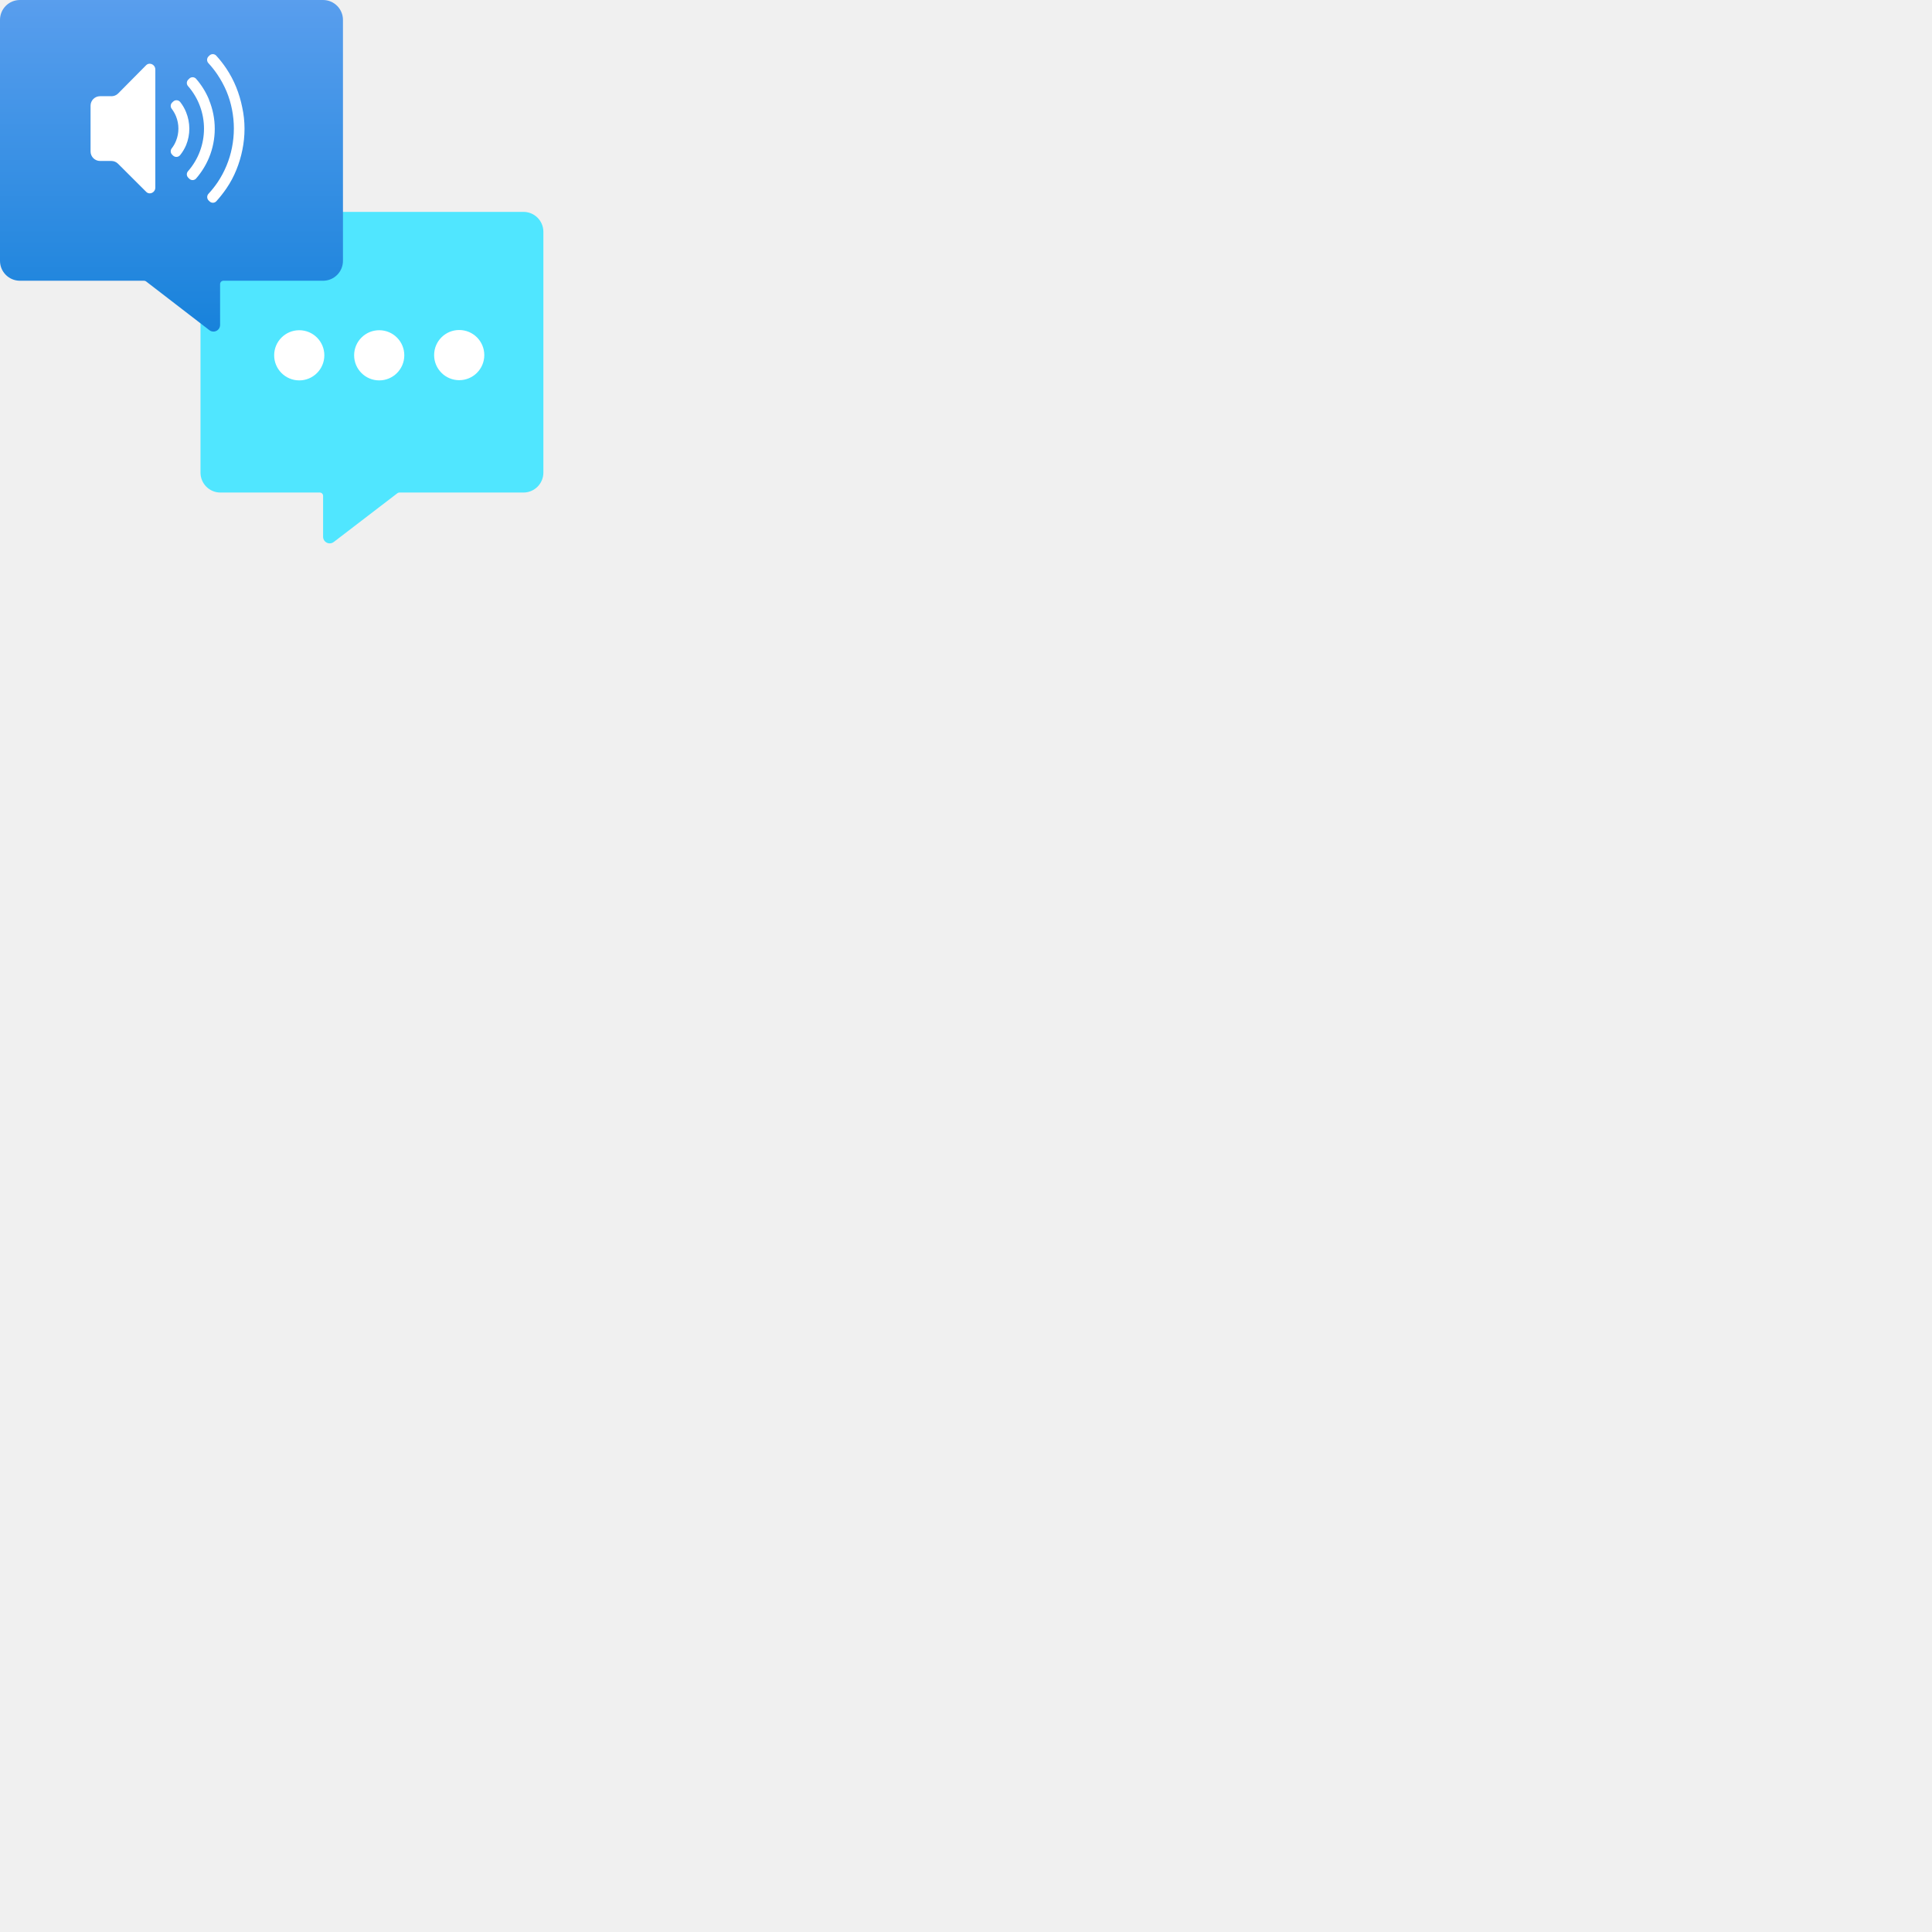
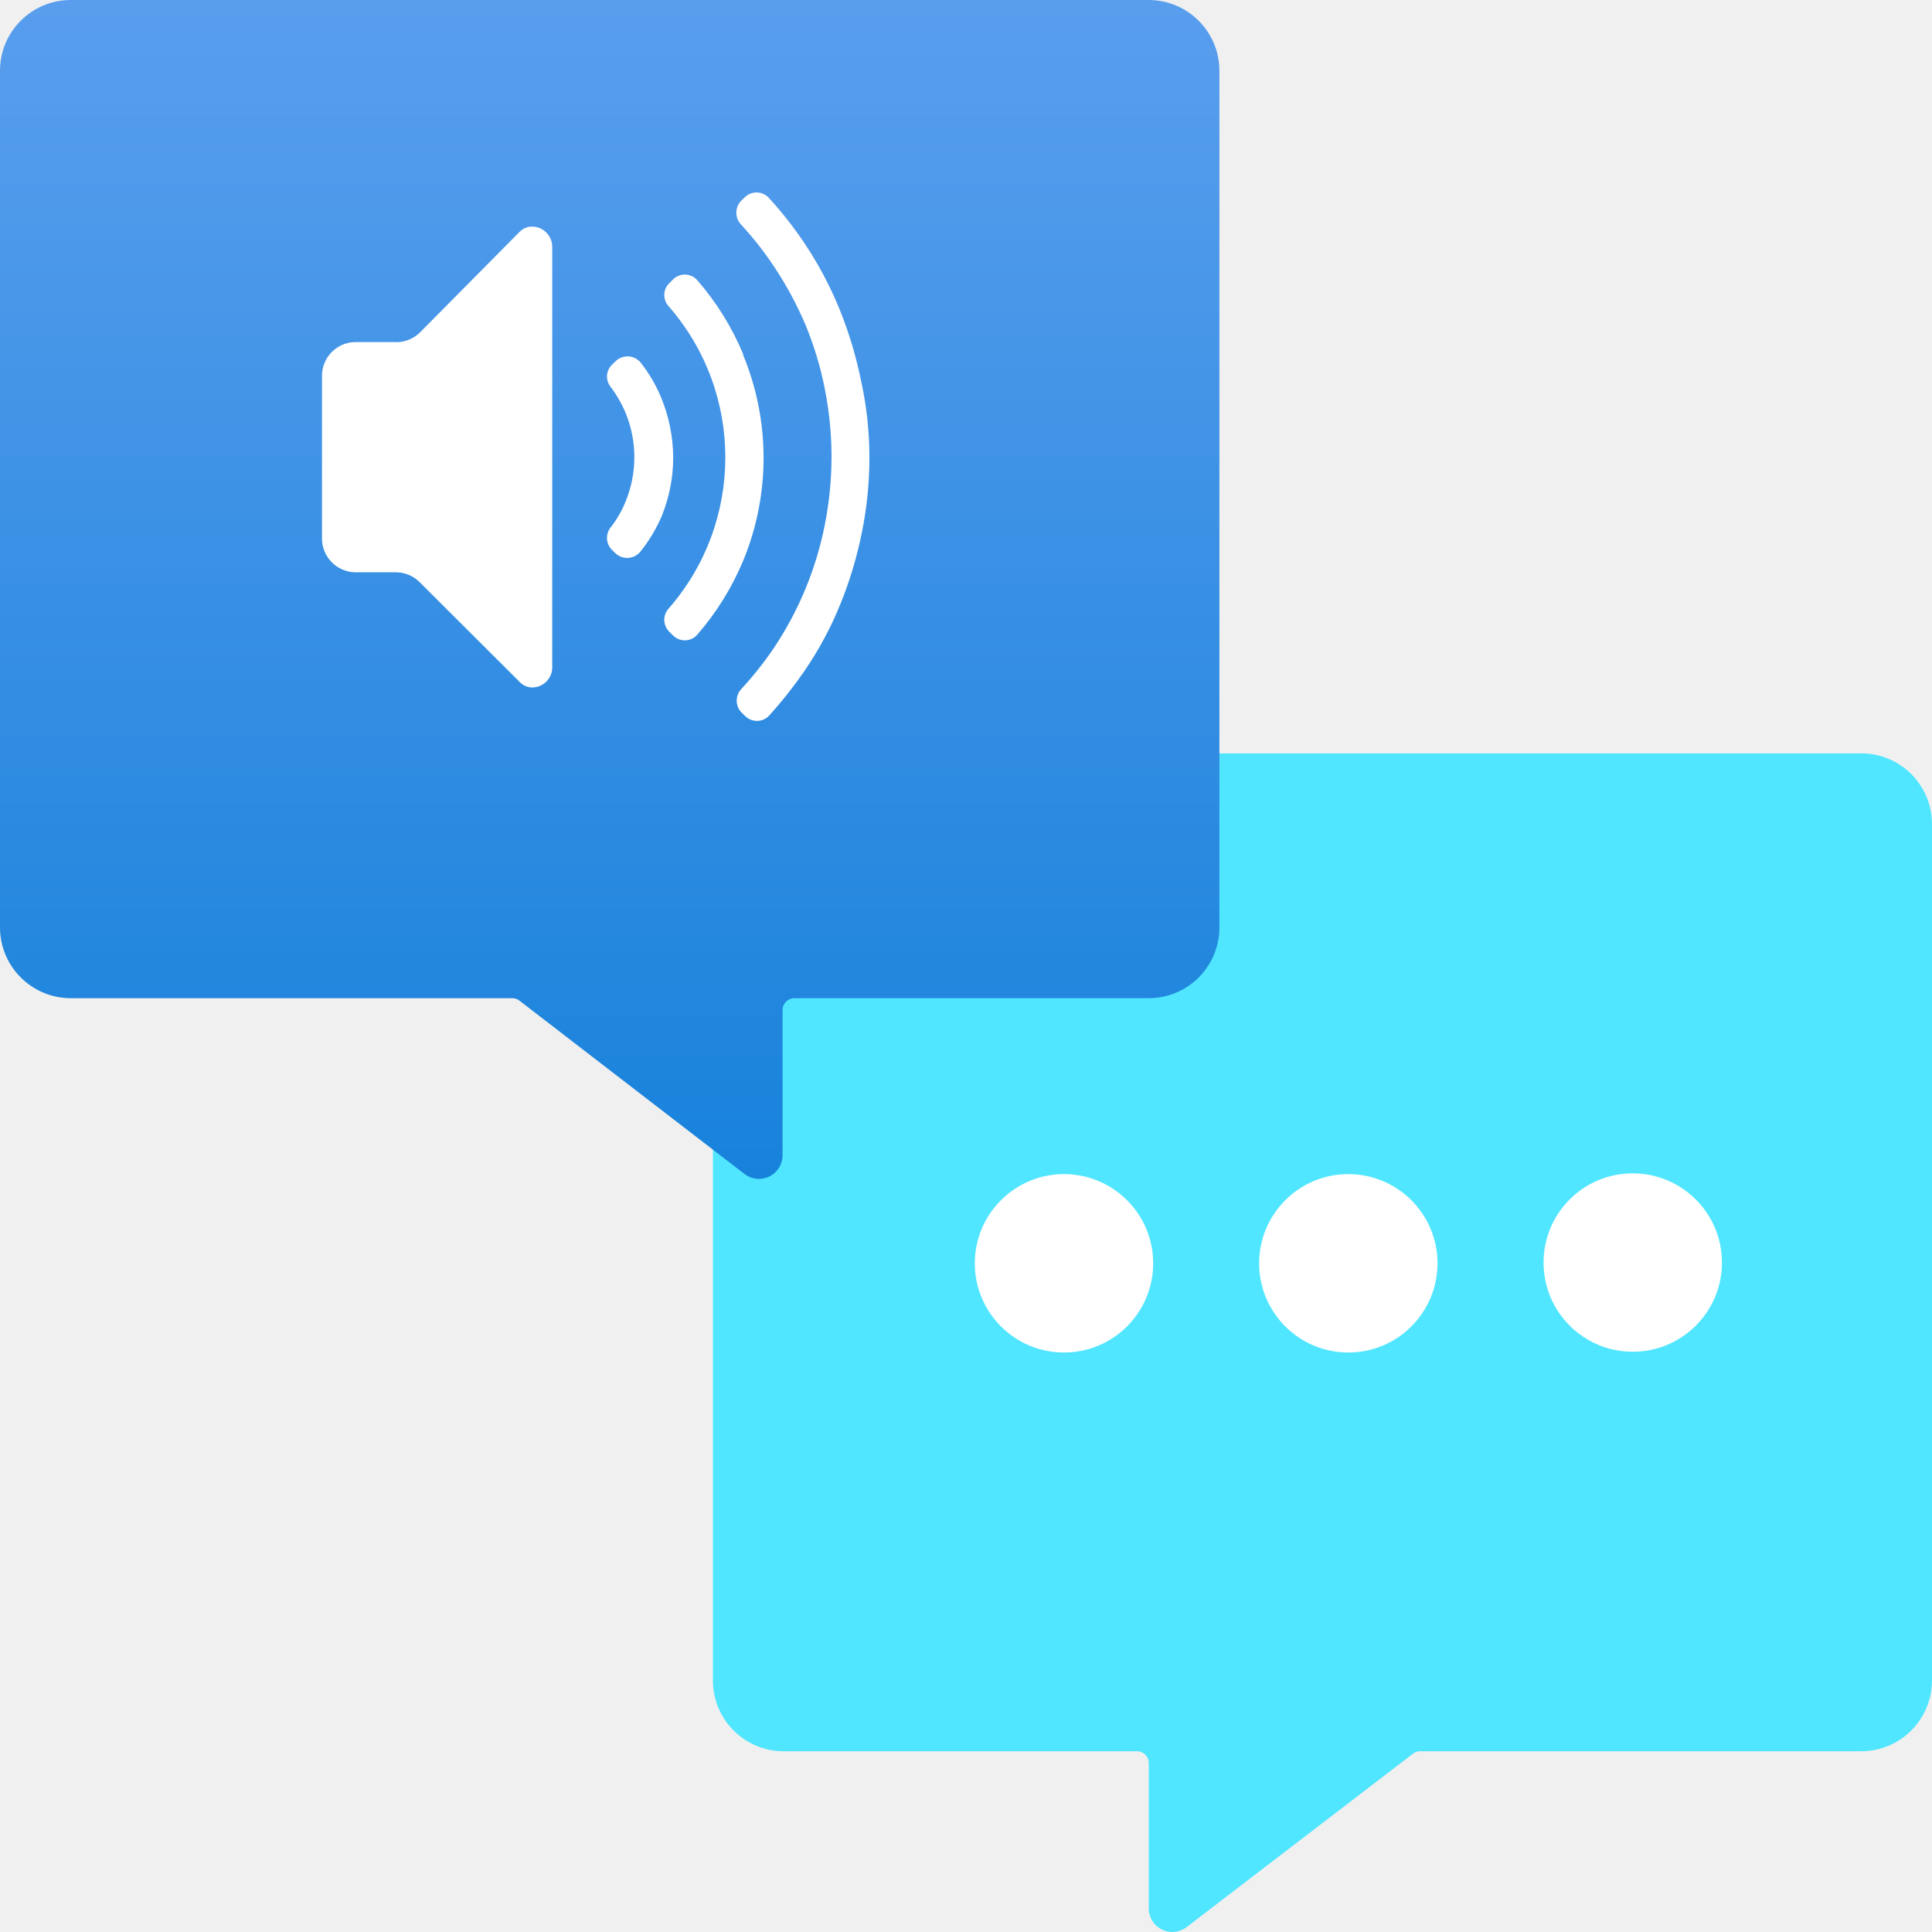
- <svg xmlns="http://www.w3.org/2000/svg" width="64" height="64" viewBox="0 0 64 64">
+ <svg xmlns="http://www.w3.org/2000/svg" width="18" height="18" viewBox="0 0 18 18">
  <defs>
    <linearGradient id="e55d0c29-af1e-47f8-8687-3b57784a9fe2" x1="5.681" y1="-0.862" x2="5.681" y2="15.008" gradientUnits="userSpaceOnUse">
      <stop offset="0" stop-color="#5ea0ef" />
      <stop offset="1" stop-color="#0078d4" />
    </linearGradient>
  </defs>
  <g id="b5f9ca8e-e44b-4da0-ac59-b444c0761c05">
    <path d="M7.3,7.019H17.341A.659.659,0,0,1,18,7.677v7.981a.66.66,0,0,1-.659.658h-4.11a.109.109,0,0,0-.067.023l-2.108,1.615a.219.219,0,0,1-.353-.174V16.426a.11.11,0,0,0-.109-.11H7.3a.659.659,0,0,1-.658-.658V7.677A.66.66,0,0,1,7.3,7.019Z" fill="#50e6ff" />
    <path d="M11.361.659v7.98A.659.659,0,0,1,10.7,9.3h-3.3a.11.11,0,0,0-.109.11v1.355a.22.22,0,0,1-.353.174L4.836,9.32A.109.109,0,0,0,4.769,9.3H.659A.66.66,0,0,1,0,8.639V.659A.659.659,0,0,1,.659,0H10.7A.66.66,0,0,1,11.361.659Z" fill="url(#e55d0c29-af1e-47f8-8687-3b57784a9fe2)" />
    <path d="M8.1,4.26a3.48,3.48,0,0,1-.07.7,3.688,3.688,0,0,1-.2.667,3.249,3.249,0,0,1-.329.615,4.03,4.03,0,0,1-.336.426.156.156,0,0,1-.226,0l-.031-.03a.159.159,0,0,1,0-.22,3.261,3.261,0,0,0,.3-.378,3.164,3.164,0,0,0,.477-1.153,3.242,3.242,0,0,0,0-1.262,3.13,3.13,0,0,0-.181-.6,3.311,3.311,0,0,0-.3-.553,3.107,3.107,0,0,0-.3-.38.16.16,0,0,1,0-.22l.032-.031a.156.156,0,0,1,.225,0,3.555,3.555,0,0,1,.336.428,3.453,3.453,0,0,1,.326.615,3.76,3.76,0,0,1,.2.667A3.3,3.3,0,0,1,8.1,4.26ZM6.924,3.3a2.516,2.516,0,0,0-.431-.693.155.155,0,0,0-.226,0l-.031.031a.154.154,0,0,0-.01.211,2.142,2.142,0,0,1,0,2.825.155.155,0,0,0,.01.212l.031.031a.155.155,0,0,0,.226,0,2.546,2.546,0,0,0,.431-.693,2.51,2.51,0,0,0,0-1.916Zm-1.238.3a1.134,1.134,0,0,1,.143.248,1.088,1.088,0,0,1,0,.824,1.011,1.011,0,0,1-.142.245.156.156,0,0,0,.014.205l.03.03a.159.159,0,0,0,.235-.012,1.421,1.421,0,0,0,.2-.334,1.444,1.444,0,0,0,.106-.547,1.486,1.486,0,0,0-.109-.547,1.359,1.359,0,0,0-.193-.332.158.158,0,0,0-.236-.013L5.7,3.4A.153.153,0,0,0,5.686,3.6Zm-2-.413H3.314A.314.314,0,0,0,3,3.5V5.018a.315.315,0,0,0,.314.314h.374a.314.314,0,0,1,.222.092l.937.935a.161.161,0,0,0,.111.046h0a.187.187,0,0,0,.187-.187V2.3a.189.189,0,0,0-.189-.189h0a.162.162,0,0,0-.112.046L3.91,3.1A.315.315,0,0,1,3.688,3.188Z" fill="#fff" />
    <path d="M15.211,10.932a.831.831,0,1,1-.83.83A.83.83,0,0,1,15.211,10.932Zm-3.48.837a.831.831,0,1,0,.831-.83A.831.831,0,0,0,11.731,11.769Zm-2.649,0a.831.831,0,1,0,.831-.83A.831.831,0,0,0,9.082,11.769Z" fill="#fff" />
  </g>
</svg>
